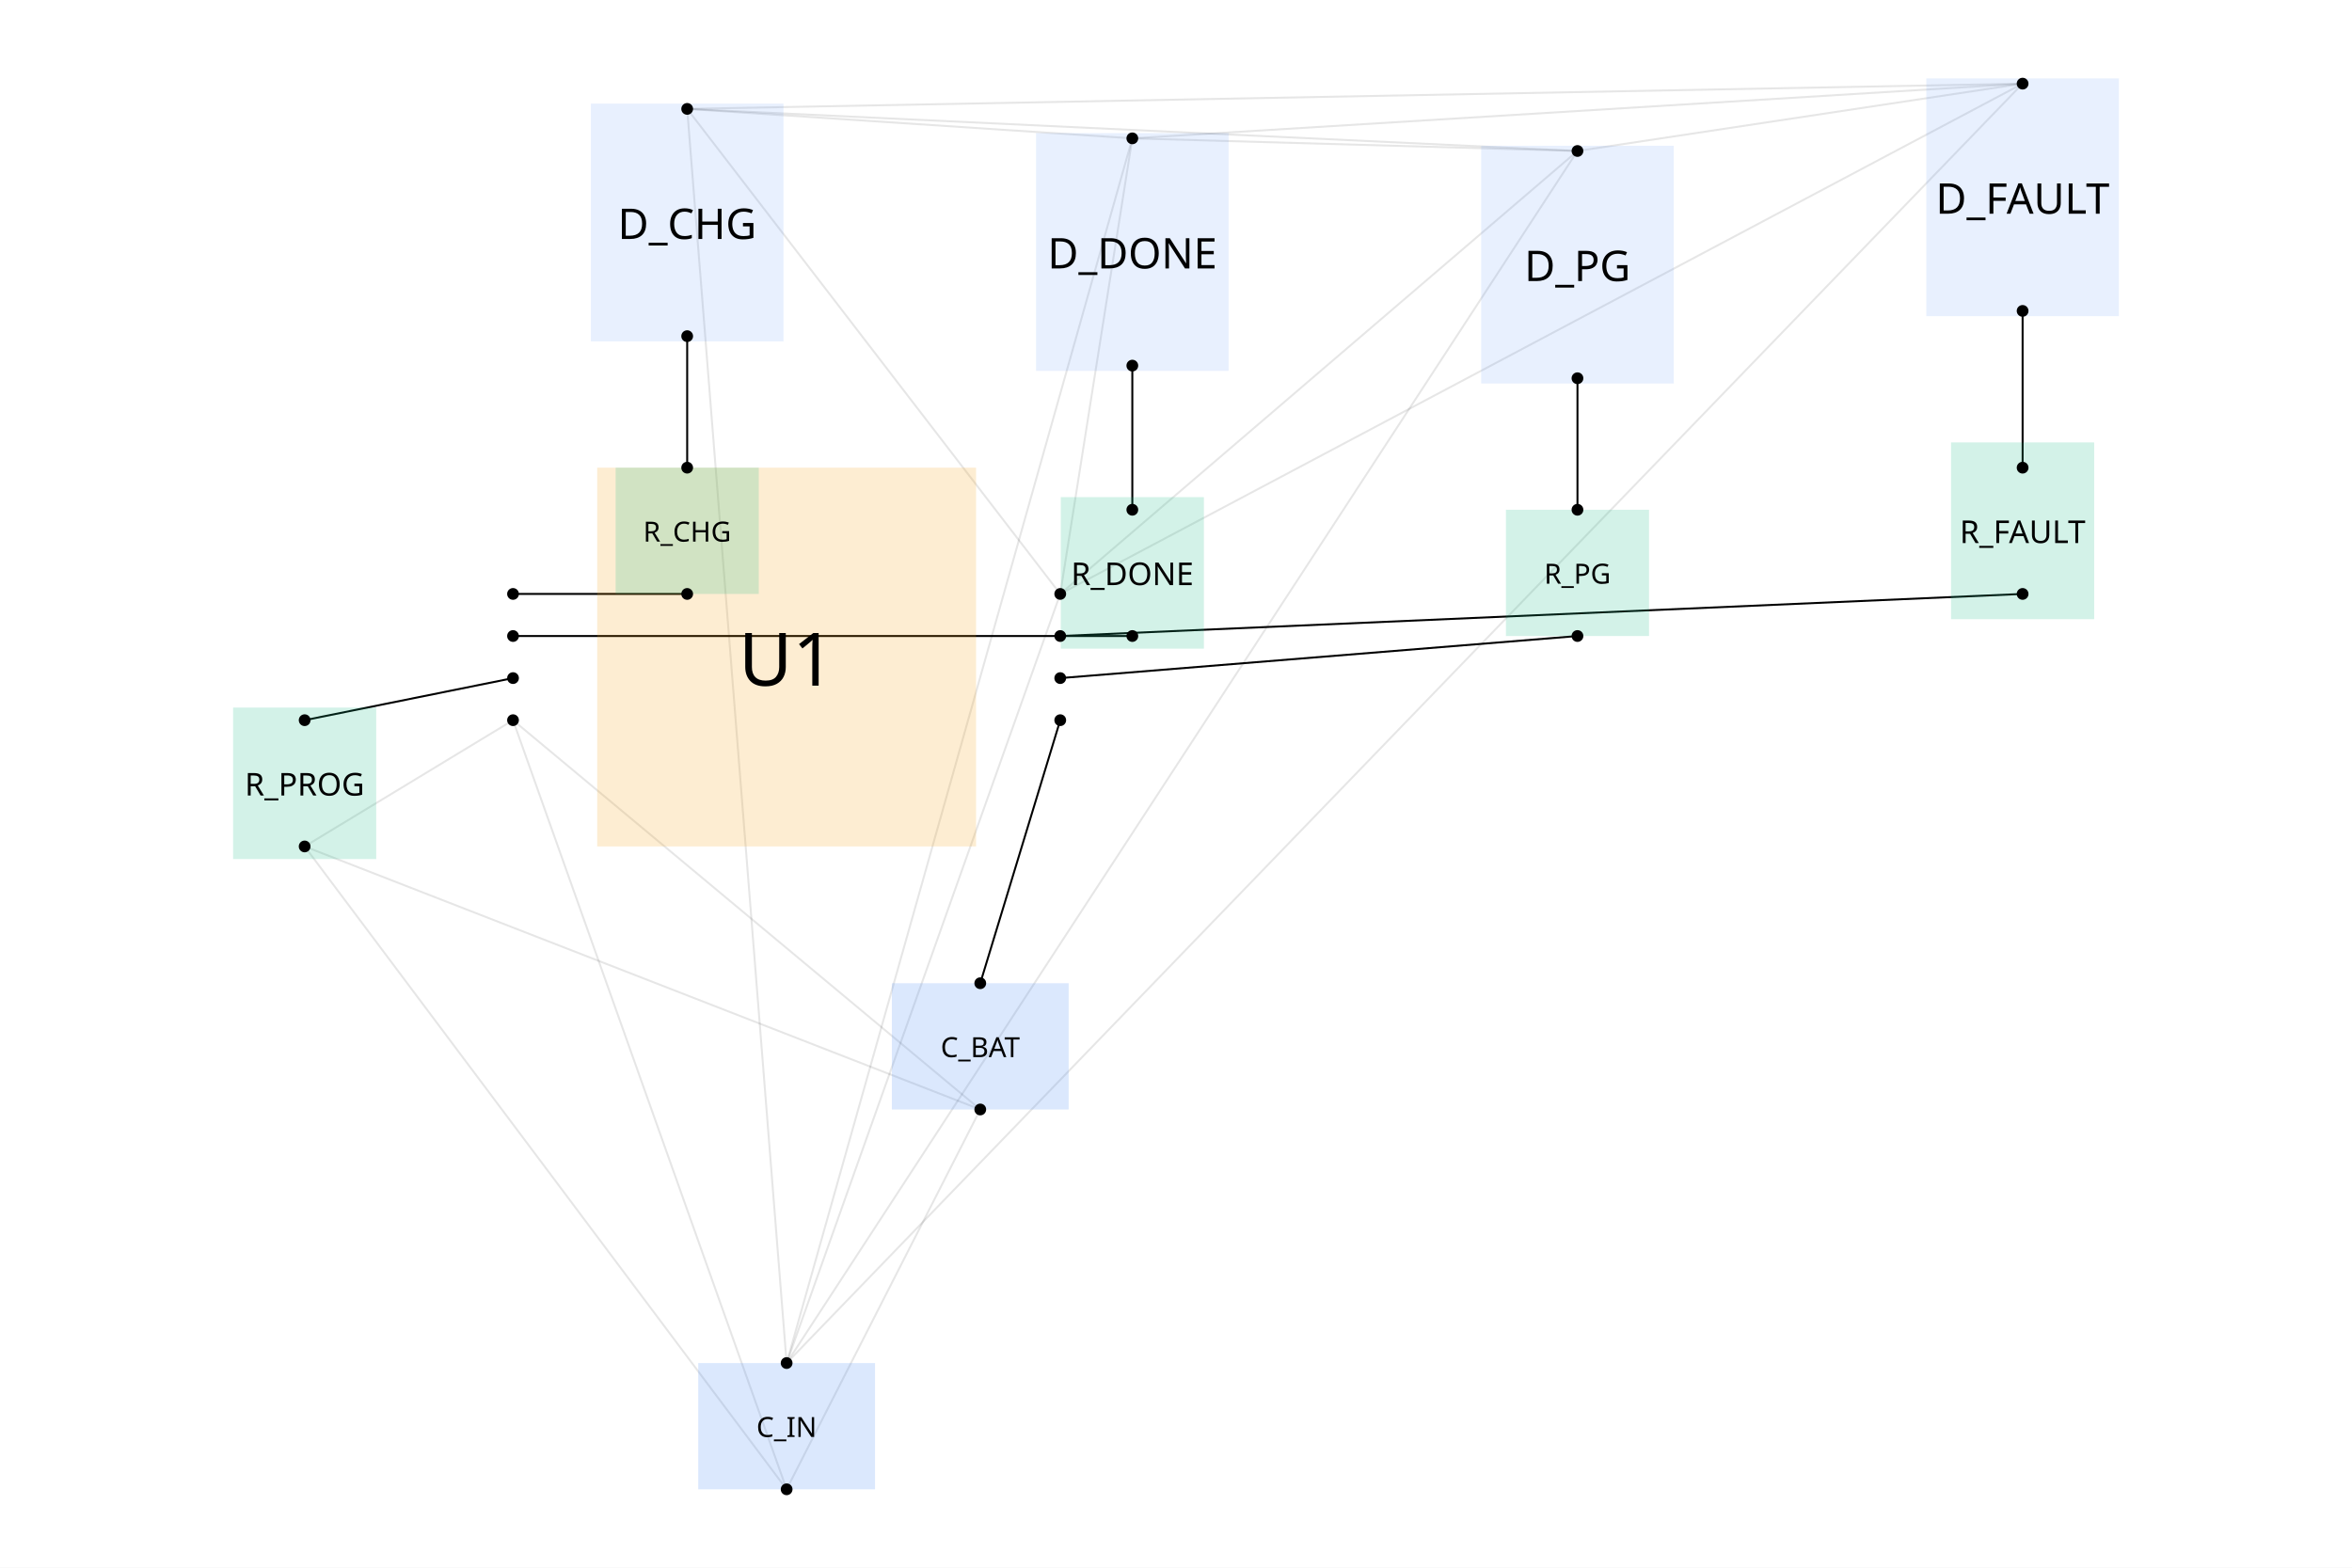
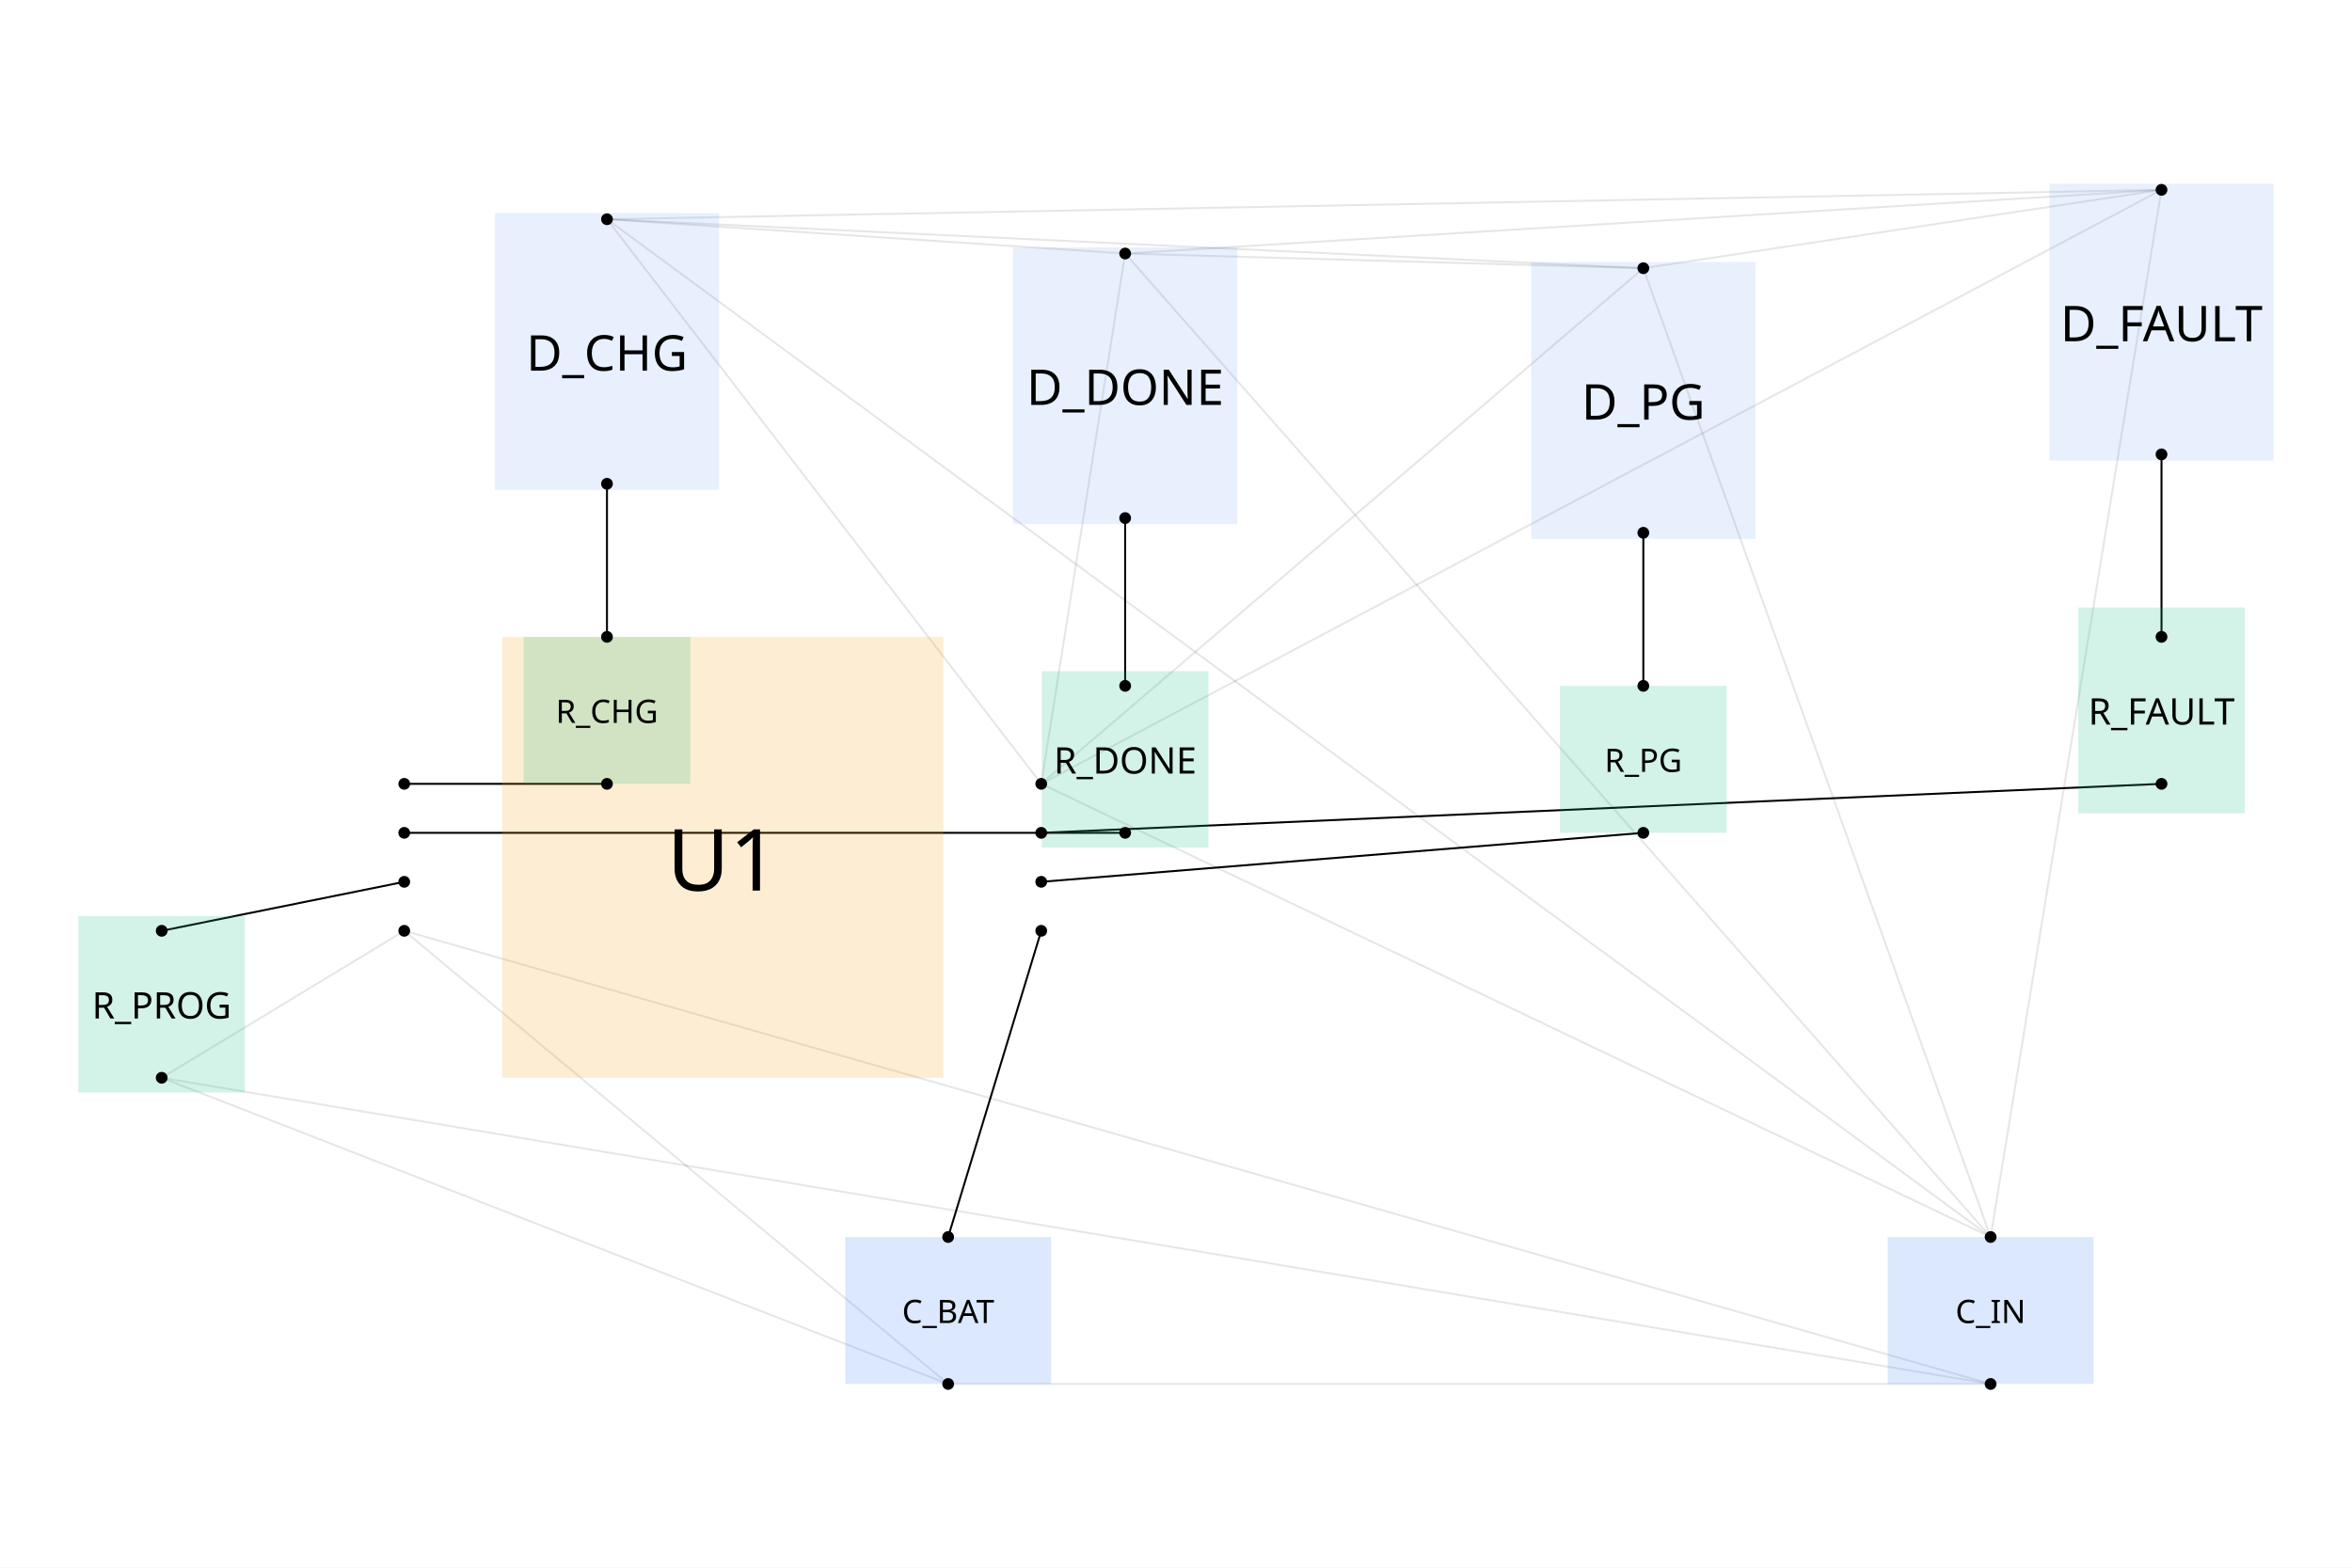
<svg xmlns="http://www.w3.org/2000/svg" width="1200" height="800" viewBox="0 0 1200 800">
  <rect width="100%" height="100%" fill="white" />
  <g>
-     <polyline data-points="-2.00375,-1.2125000000000004 -0.7037500000000003,-4.8675" data-type="line" data-label="" points="261.745,367.517 401.342,760" fill="none" stroke="rgba(0,0,0,0.1)" stroke-width="1px" />
-   </g>
-   <g>
-     <polyline data-points="-2.00375,-1.2125000000000004 -2.9937499999999995,-1.8125000000000007" data-type="line" data-label="" points="261.745,367.517 155.436,431.946" fill="none" stroke="rgba(0,0,0,0.1)" stroke-width="1px" />
-   </g>
-   <g>
-     <polyline data-points="-2.00375,-1.2125000000000004 0.21625000000000022,-3.0625" data-type="line" data-label="" points="261.745,367.517 500.134,566.174" fill="none" stroke="rgba(0,0,0,0.1)" stroke-width="1px" />
-   </g>
-   <g>
-     <polyline data-points="-0.7037500000000003,-4.8675 -2.9937499999999995,-1.8125000000000007" data-type="line" data-label="" points="401.342,760 155.436,431.946" fill="none" stroke="rgba(0,0,0,0.1)" stroke-width="1px" />
-   </g>
-   <g>
-     <polyline data-points="-0.7037500000000003,-4.8675 0.21625000000000022,-3.0625" data-type="line" data-label="" points="401.342,760 500.134,566.174" fill="none" stroke="rgba(0,0,0,0.1)" stroke-width="1px" />
-   </g>
-   <g>
-     <polyline data-points="-2.9937499999999995,-1.8125000000000007 0.21625000000000022,-3.0625" data-type="line" data-label="" points="155.436,431.946 500.134,566.174" fill="none" stroke="rgba(0,0,0,0.1)" stroke-width="1px" />
-   </g>
-   <g>
-     <polyline data-points="0.5962500000000006,-0.6125000000000003 -0.7037500000000003,-4.2675" data-type="line" data-label="" points="540.94,303.087 401.342,695.57" fill="none" stroke="rgba(0,0,0,0.1)" stroke-width="1px" />
-   </g>
-   <g>
-     <polyline data-points="0.5962500000000006,-0.6125000000000003 -1.1762499999999998,1.6925" data-type="line" data-label="" points="540.94,303.087 350.604,55.57" fill="none" stroke="rgba(0,0,0,0.1)" stroke-width="1px" />
-   </g>
-   <g>
-     <polyline data-points="0.5962500000000006,-0.6125000000000003 0.9387500000000003,1.5524999999999998" data-type="line" data-label="" points="540.94,303.087 577.718,70.604" fill="none" stroke="rgba(0,0,0,0.1)" stroke-width="1px" />
-   </g>
-   <g>
-     <polyline data-points="0.5962500000000006,-0.6125000000000003 3.0537500000000004,1.4924999999999997" data-type="line" data-label="" points="540.94,303.087 804.832,77.047" fill="none" stroke="rgba(0,0,0,0.1)" stroke-width="1px" />
-   </g>
-   <g>
-     <polyline data-points="0.5962500000000006,-0.6125000000000003 5.16875,1.8124999999999996" data-type="line" data-label="" points="540.94,303.087 1031.946,42.685" fill="none" stroke="rgba(0,0,0,0.1)" stroke-width="1px" />
-   </g>
-   <g>
-     <polyline data-points="-0.7037500000000003,-4.2675 -1.1762499999999998,1.6925" data-type="line" data-label="" points="401.342,695.57 350.604,55.57" fill="none" stroke="rgba(0,0,0,0.1)" stroke-width="1px" />
-   </g>
-   <g>
-     <polyline data-points="-0.7037500000000003,-4.2675 0.9387500000000003,1.5524999999999998" data-type="line" data-label="" points="401.342,695.57 577.718,70.604" fill="none" stroke="rgba(0,0,0,0.1)" stroke-width="1px" />
-   </g>
-   <g>
-     <polyline data-points="-0.7037500000000003,-4.2675 3.0537500000000004,1.4924999999999997" data-type="line" data-label="" points="401.342,695.57 804.832,77.047" fill="none" stroke="rgba(0,0,0,0.1)" stroke-width="1px" />
-   </g>
-   <g>
-     <polyline data-points="-0.7037500000000003,-4.2675 5.16875,1.8124999999999996" data-type="line" data-label="" points="401.342,695.57 1031.946,42.685" fill="none" stroke="rgba(0,0,0,0.1)" stroke-width="1px" />
-   </g>
-   <g>
-     <polyline data-points="-1.1762499999999998,1.6925 0.9387500000000003,1.5524999999999998" data-type="line" data-label="" points="350.604,55.57 577.718,70.604" fill="none" stroke="rgba(0,0,0,0.1)" stroke-width="1px" />
-   </g>
-   <g>
-     <polyline data-points="-1.1762499999999998,1.6925 3.0537500000000004,1.4924999999999997" data-type="line" data-label="" points="350.604,55.57 804.832,77.047" fill="none" stroke="rgba(0,0,0,0.1)" stroke-width="1px" />
-   </g>
-   <g>
-     <polyline data-points="-1.1762499999999998,1.6925 5.16875,1.8124999999999996" data-type="line" data-label="" points="350.604,55.57 1031.946,42.685" fill="none" stroke="rgba(0,0,0,0.1)" stroke-width="1px" />
-   </g>
-   <g>
-     <polyline data-points="0.9387500000000003,1.5524999999999998 3.0537500000000004,1.4924999999999997" data-type="line" data-label="" points="577.718,70.604 804.832,77.047" fill="none" stroke="rgba(0,0,0,0.1)" stroke-width="1px" />
-   </g>
-   <g>
-     <polyline data-points="0.9387500000000003,1.5524999999999998 5.16875,1.8124999999999996" data-type="line" data-label="" points="577.718,70.604 1031.946,42.685" fill="none" stroke="rgba(0,0,0,0.1)" stroke-width="1px" />
-   </g>
-   <g>
-     <polyline data-points="3.0537500000000004,1.4924999999999997 5.16875,1.8124999999999996" data-type="line" data-label="" points="804.832,77.047 1031.946,42.685" fill="none" stroke="rgba(0,0,0,0.1)" stroke-width="1px" />
-   </g>
-   <g>
-     <polyline data-points="-1.1762499999999998,-0.6125000000000003 -2.00375,-0.6125000000000003" data-type="line" data-label="" points="350.604,303.087 261.745,303.087" fill="none" stroke="black" stroke-width="1px" />
-   </g>
-   <g>
-     <polyline data-points="0.9387500000000002,-0.8125000000000002 -2.00375,-0.8125000000000002" data-type="line" data-label="" points="577.718,324.564 261.745,324.564" fill="none" stroke="black" stroke-width="1px" />
-   </g>
-   <g>
-     <polyline data-points="-2.00375,-1.0125000000000002 -2.9937499999999995,-1.2125000000000006" data-type="line" data-label="" points="261.745,346.04 155.436,367.517" fill="none" stroke="black" stroke-width="1px" />
-   </g>
-   <g>
-     <polyline data-points="0.5962500000000006,-1.2125000000000004 0.21625000000000033,-2.4625000000000004" data-type="line" data-label="" points="540.94,367.517 500.134,501.745" fill="none" stroke="black" stroke-width="1px" />
-   </g>
-   <g>
-     <polyline data-points="3.0537500000000004,-0.8125000000000004 0.5962500000000006,-1.0125000000000004" data-type="line" data-label="" points="804.832,324.564 540.94,346.04" fill="none" stroke="black" stroke-width="1px" />
-   </g>
-   <g>
-     <polyline data-points="5.16875,-0.6125000000000004 0.5962500000000006,-0.8125000000000003" data-type="line" data-label="" points="1031.946,303.087 540.94,324.564" fill="none" stroke="black" stroke-width="1px" />
-   </g>
-   <g>
-     <polyline data-points="-1.1762499999999998,0.6124999999999998 -1.1762499999999998,-0.012500000000000289" data-type="line" data-label="" points="350.604,171.544 350.604,238.658" fill="none" stroke="black" stroke-width="1px" />
-   </g>
-   <g>
-     <polyline data-points="0.9387500000000001,0.4724999999999997 0.9387500000000002,-0.2125000000000002" data-type="line" data-label="" points="577.718,186.577 577.718,260.134" fill="none" stroke="black" stroke-width="1px" />
-   </g>
-   <g>
-     <polyline data-points="3.0537500000000004,0.41249999999999964 3.0537500000000004,-0.2125000000000004" data-type="line" data-label="" points="804.832,193.02 804.832,260.134" fill="none" stroke="black" stroke-width="1px" />
-   </g>
-   <g>
-     <polyline data-points="5.16875,0.7324999999999995 5.16875,-0.0125000000000004" data-type="line" data-label="" points="1031.946,158.658 1031.946,238.658" fill="none" stroke="black" stroke-width="1px" />
-   </g>
-   <g>
-     <rect data-type="rect" data-label="U1" data-x="-0.7037499999999997" data-y="-0.9125000000000003" x="304.698" y="238.658" width="193.289" height="193.289" fill="rgba(245, 158, 11, 0.18)" stroke="none" stroke-width="0.009" />
-   </g>
-   <g>
-     <rect data-type="rect" data-label="C_IN" data-x="-0.7037500000000003" data-y="-4.5675" x="356.242" y="695.57" width="90.201" height="64.43" fill="rgba(59, 130, 246, 0.18)" stroke="none" stroke-width="0.009" />
-   </g>
-   <g>
-     <rect data-type="rect" data-label="R_PROG" data-x="-2.9937499999999995" data-y="-1.5125000000000006" x="118.926" y="361.074" width="73.02" height="77.315" fill="rgba(16, 185, 129, 0.18)" stroke="none" stroke-width="0.009" />
-   </g>
-   <g>
-     <rect data-type="rect" data-label="C_BAT" data-x="0.21625000000000028" data-y="-2.7625" x="455.034" y="501.745" width="90.201" height="64.43" fill="rgba(59, 130, 246, 0.18)" stroke="none" stroke-width="0.009" />
-   </g>
-   <g>
-     <rect data-type="rect" data-label="D_CHG" data-x="-1.1762499999999998" data-y="1.1524999999999999" x="301.477" y="52.886" width="98.255" height="121.342" fill="rgba(59, 130, 246, 0.12)" stroke="none" stroke-width="0.009" />
-   </g>
-   <g>
-     <rect data-type="rect" data-label="R_CHG" data-x="-1.1762499999999998" data-y="-0.3125000000000003" x="314.094" y="238.658" width="73.02" height="64.43" fill="rgba(16, 185, 129, 0.18)" stroke="none" stroke-width="0.009" />
-   </g>
-   <g>
-     <rect data-type="rect" data-label="D_DONE" data-x="0.9387500000000002" data-y="1.0124999999999997" x="528.591" y="67.919" width="98.255" height="121.342" fill="rgba(59, 130, 246, 0.12)" stroke="none" stroke-width="0.009" />
-   </g>
-   <g>
-     <rect data-type="rect" data-label="R_DONE" data-x="0.9387500000000002" data-y="-0.5125000000000002" x="541.208" y="253.691" width="73.02" height="77.315" fill="rgba(16, 185, 129, 0.18)" stroke="none" stroke-width="0.009" />
-   </g>
-   <g>
-     <rect data-type="rect" data-label="D_PG" data-x="3.0537500000000004" data-y="0.9524999999999997" x="755.705" y="74.362" width="98.255" height="121.342" fill="rgba(59, 130, 246, 0.12)" stroke="none" stroke-width="0.009" />
-   </g>
-   <g>
-     <rect data-type="rect" data-label="R_PG" data-x="3.0537500000000004" data-y="-0.5125000000000004" x="768.322" y="260.134" width="73.02" height="64.43" fill="rgba(16, 185, 129, 0.18)" stroke="none" stroke-width="0.009" />
-   </g>
-   <g>
-     <rect data-type="rect" data-label="D_FAULT" data-x="5.16875" data-y="1.2724999999999995" x="982.819" y="40" width="98.255" height="121.342" fill="rgba(59, 130, 246, 0.12)" stroke="none" stroke-width="0.009" />
-   </g>
-   <g>
-     <rect data-type="rect" data-label="R_FAULT" data-x="5.16875" data-y="-0.3125000000000004" x="995.436" y="225.772" width="73.02" height="90.201" fill="rgba(16, 185, 129, 0.18)" stroke="none" stroke-width="0.009" />
-   </g>
-   <text data-type="text" data-label="U1" data-x="-0.7037499999999997" data-y="-0.9125000000000003" x="401.342" y="335.302" fill="black" font-size="37.584" font-family="sans-serif" text-anchor="middle" dominant-baseline="central">U1</text>
-   <text data-type="text" data-label="C_IN" data-x="-0.7037500000000003" data-y="-4.5675" x="401.342" y="727.785" fill="black" font-size="14.174" font-family="sans-serif" text-anchor="middle" dominant-baseline="central">C_IN</text>
-   <text data-type="text" data-label="R_PROG" data-x="-2.9937499999999995" data-y="-1.5125000000000006" x="155.436" y="399.732" fill="black" font-size="16.064" font-family="sans-serif" text-anchor="middle" dominant-baseline="central">R_PROG</text>
-   <text data-type="text" data-label="C_BAT" data-x="0.21625000000000028" data-y="-2.7625" x="500.134" y="533.96" fill="black" font-size="14.174" font-family="sans-serif" text-anchor="middle" dominant-baseline="central">C_BAT</text>
-   <text data-type="text" data-label="D_CHG" data-x="-1.1762499999999998" data-y="1.1524999999999999" x="350.604" y="113.557" fill="black" font-size="21.616" font-family="sans-serif" text-anchor="middle" dominant-baseline="central">D_CHG</text>
-   <text data-type="text" data-label="R_CHG" data-x="-1.1762499999999998" data-y="-0.3125000000000003" x="350.604" y="270.872" fill="black" font-size="14.174" font-family="sans-serif" text-anchor="middle" dominant-baseline="central">R_CHG</text>
-   <text data-type="text" data-label="D_DONE" data-x="0.9387500000000002" data-y="1.0124999999999997" x="577.718" y="128.591" fill="black" font-size="21.616" font-family="sans-serif" text-anchor="middle" dominant-baseline="central">D_DONE</text>
-   <text data-type="text" data-label="R_DONE" data-x="0.9387500000000002" data-y="-0.5125000000000002" x="577.718" y="292.349" fill="black" font-size="16.064" font-family="sans-serif" text-anchor="middle" dominant-baseline="central">R_DONE</text>
-   <text data-type="text" data-label="D_PG" data-x="3.0537500000000004" data-y="0.9524999999999997" x="804.832" y="135.034" fill="black" font-size="21.616" font-family="sans-serif" text-anchor="middle" dominant-baseline="central">D_PG</text>
-   <text data-type="text" data-label="R_PG" data-x="3.0537500000000004" data-y="-0.5125000000000004" x="804.832" y="292.349" fill="black" font-size="14.174" font-family="sans-serif" text-anchor="middle" dominant-baseline="central">R_PG</text>
-   <text data-type="text" data-label="D_FAULT" data-x="5.16875" data-y="1.2724999999999995" x="1031.946" y="100.671" fill="black" font-size="21.616" font-family="sans-serif" text-anchor="middle" dominant-baseline="central">D_FAULT</text>
-   <text data-type="text" data-label="R_FAULT" data-x="5.16875" data-y="-0.3125000000000004" x="1031.946" y="270.872" fill="black" font-size="16.064" font-family="sans-serif" text-anchor="middle" dominant-baseline="central">R_FAULT</text>
-   <g>
-     <circle data-type="point" data-label="U1.1" data-x="-2.00375" data-y="-0.6125000000000003" cx="261.745" cy="303.087" r="3" fill="black" />
-   </g>
-   <g>
-     <circle data-type="point" data-label="U1.2" data-x="-2.00375" data-y="-0.8125000000000002" cx="261.745" cy="324.564" r="3" fill="black" />
-   </g>
-   <g>
-     <circle data-type="point" data-label="U1.3" data-x="-2.00375" data-y="-1.0125000000000002" cx="261.745" cy="346.04" r="3" fill="black" />
-   </g>
-   <g>
-     <circle data-type="point" data-label="U1.4 (BATTERY_CHARGER_STATUS_MONITOR_connectivity_net1)" data-x="-2.00375" data-y="-1.2125000000000004" cx="261.745" cy="367.517" r="3" fill="black" />
-   </g>
-   <g>
-     <circle data-type="point" data-label="U1.5" data-x="0.5962500000000006" data-y="-1.2125000000000004" cx="540.94" cy="367.517" r="3" fill="black" />
-   </g>
-   <g>
-     <circle data-type="point" data-label="U1.6" data-x="0.5962500000000006" data-y="-1.0125000000000004" cx="540.94" cy="346.04" r="3" fill="black" />
-   </g>
-   <g>
-     <circle data-type="point" data-label="U1.7" data-x="0.5962500000000006" data-y="-0.8125000000000003" cx="540.94" cy="324.564" r="3" fill="black" />
-   </g>
-   <g>
-     <circle data-type="point" data-label="U1.8 (BATTERY_CHARGER_STATUS_MONITOR_connectivity_net0)" data-x="0.5962500000000006" data-y="-0.6125000000000003" cx="540.94" cy="303.087" r="3" fill="black" />
-   </g>
-   <g>
-     <circle data-type="point" data-label="C_IN.1 (BATTERY_CHARGER_STATUS_MONITOR_connectivity_net0)" data-x="-0.7037500000000003" data-y="-4.2675" cx="401.342" cy="695.57" r="3" fill="black" />
-   </g>
-   <g>
-     <circle data-type="point" data-label="C_IN.2 (BATTERY_CHARGER_STATUS_MONITOR_connectivity_net1)" data-x="-0.7037500000000003" data-y="-4.8675" cx="401.342" cy="760" r="3" fill="black" />
-   </g>
-   <g>
-     <circle data-type="point" data-label="R_PROG.1" data-x="-2.9937499999999995" data-y="-1.2125000000000006" cx="155.436" cy="367.517" r="3" fill="black" />
-   </g>
-   <g>
-     <circle data-type="point" data-label="R_PROG.2 (BATTERY_CHARGER_STATUS_MONITOR_connectivity_net1)" data-x="-2.9937499999999995" data-y="-1.8125000000000007" cx="155.436" cy="431.946" r="3" fill="black" />
-   </g>
-   <g>
-     <circle data-type="point" data-label="C_BAT.1" data-x="0.21625000000000033" data-y="-2.4625000000000004" cx="500.134" cy="501.745" r="3" fill="black" />
-   </g>
-   <g>
-     <circle data-type="point" data-label="C_BAT.2 (BATTERY_CHARGER_STATUS_MONITOR_connectivity_net1)" data-x="0.21625000000000022" data-y="-3.0625" cx="500.134" cy="566.174" r="3" fill="black" />
-   </g>
-   <g>
-     <circle data-type="point" data-label="D_CHG.1 (BATTERY_CHARGER_STATUS_MONITOR_connectivity_net0)" data-x="-1.1762499999999998" data-y="1.6925" cx="350.604" cy="55.57" r="3" fill="black" />
-   </g>
-   <g>
-     <circle data-type="point" data-label="D_CHG.2" data-x="-1.1762499999999998" data-y="0.6124999999999998" cx="350.604" cy="171.544" r="3" fill="black" />
-   </g>
-   <g>
-     <circle data-type="point" data-label="R_CHG.1" data-x="-1.1762499999999998" data-y="-0.012500000000000289" cx="350.604" cy="238.658" r="3" fill="black" />
-   </g>
-   <g>
-     <circle data-type="point" data-label="R_CHG.2" data-x="-1.1762499999999998" data-y="-0.6125000000000003" cx="350.604" cy="303.087" r="3" fill="black" />
-   </g>
-   <g>
-     <circle data-type="point" data-label="D_DONE.1 (BATTERY_CHARGER_STATUS_MONITOR_connectivity_net0)" data-x="0.9387500000000003" data-y="1.5524999999999998" cx="577.718" cy="70.604" r="3" fill="black" />
-   </g>
-   <g>
-     <circle data-type="point" data-label="D_DONE.2" data-x="0.9387500000000001" data-y="0.4724999999999997" cx="577.718" cy="186.577" r="3" fill="black" />
-   </g>
-   <g>
-     <circle data-type="point" data-label="R_DONE.1" data-x="0.9387500000000002" data-y="-0.2125000000000002" cx="577.718" cy="260.134" r="3" fill="black" />
-   </g>
-   <g>
-     <circle data-type="point" data-label="R_DONE.2" data-x="0.9387500000000002" data-y="-0.8125000000000002" cx="577.718" cy="324.564" r="3" fill="black" />
-   </g>
-   <g>
-     <circle data-type="point" data-label="D_PG.1 (BATTERY_CHARGER_STATUS_MONITOR_connectivity_net0)" data-x="3.0537500000000004" data-y="1.4924999999999997" cx="804.832" cy="77.047" r="3" fill="black" />
-   </g>
-   <g>
-     <circle data-type="point" data-label="D_PG.2" data-x="3.0537500000000004" data-y="0.41249999999999964" cx="804.832" cy="193.02" r="3" fill="black" />
-   </g>
-   <g>
-     <circle data-type="point" data-label="R_PG.1" data-x="3.0537500000000004" data-y="-0.2125000000000004" cx="804.832" cy="260.134" r="3" fill="black" />
-   </g>
-   <g>
-     <circle data-type="point" data-label="R_PG.2" data-x="3.0537500000000004" data-y="-0.8125000000000004" cx="804.832" cy="324.564" r="3" fill="black" />
-   </g>
-   <g>
-     <circle data-type="point" data-label="D_FAULT.1 (BATTERY_CHARGER_STATUS_MONITOR_connectivity_net0)" data-x="5.16875" data-y="1.8124999999999996" cx="1031.946" cy="42.685" r="3" fill="black" />
-   </g>
-   <g>
-     <circle data-type="point" data-label="D_FAULT.2" data-x="5.16875" data-y="0.7324999999999995" cx="1031.946" cy="158.658" r="3" fill="black" />
-   </g>
-   <g>
-     <circle data-type="point" data-label="R_FAULT.1" data-x="5.16875" data-y="-0.0125000000000004" cx="1031.946" cy="238.658" r="3" fill="black" />
-   </g>
-   <g>
-     <circle data-type="point" data-label="R_FAULT.2" data-x="5.16875" data-y="-0.6125000000000004" cx="1031.946" cy="303.087" r="3" fill="black" />
+     <polyline data-points="-2.00375,-1.2125000000000004 4.47125,-3.0625" data-type="line" data-label="" points="206.25,475 1015.625,706.25" fill="none" stroke="rgba(0,0,0,0.1)" stroke-width="1px" />
+   </g>
+   <g>
+     <polyline data-points="-2.00375,-1.2125000000000004 -2.9937499999999995,-1.8125000000000007" data-type="line" data-label="" points="206.25,475 82.5,550" fill="none" stroke="rgba(0,0,0,0.1)" stroke-width="1px" />
+   </g>
+   <g>
+     <polyline data-points="-2.00375,-1.2125000000000004 0.21625000000000022,-3.0625" data-type="line" data-label="" points="206.25,475 483.75,706.25" fill="none" stroke="rgba(0,0,0,0.1)" stroke-width="1px" />
+   </g>
+   <g>
+     <polyline data-points="4.47125,-3.0625 -2.9937499999999995,-1.8125000000000007" data-type="line" data-label="" points="1015.625,706.25 82.5,550" fill="none" stroke="rgba(0,0,0,0.1)" stroke-width="1px" />
+   </g>
+   <g>
+     <polyline data-points="4.47125,-3.0625 0.21625000000000022,-3.0625" data-type="line" data-label="" points="1015.625,706.25 483.75,706.25" fill="none" stroke="rgba(0,0,0,0.1)" stroke-width="1px" />
+   </g>
+   <g>
+     <polyline data-points="-2.9937499999999995,-1.8125000000000007 0.21625000000000022,-3.0625" data-type="line" data-label="" points="82.5,550 483.75,706.25" fill="none" stroke="rgba(0,0,0,0.1)" stroke-width="1px" />
+   </g>
+   <g>
+     <polyline data-points="0.5962500000000006,-0.6125000000000003 4.47125,-2.4625000000000004" data-type="line" data-label="" points="531.25,400 1015.625,631.25" fill="none" stroke="rgba(0,0,0,0.1)" stroke-width="1px" />
+   </g>
+   <g>
+     <polyline data-points="0.5962500000000006,-0.6125000000000003 -1.1762499999999998,1.6925" data-type="line" data-label="" points="531.25,400 309.687,111.875" fill="none" stroke="rgba(0,0,0,0.1)" stroke-width="1px" />
+   </g>
+   <g>
+     <polyline data-points="0.5962500000000006,-0.6125000000000003 0.9387500000000003,1.5524999999999998" data-type="line" data-label="" points="531.25,400 574.062,129.375" fill="none" stroke="rgba(0,0,0,0.1)" stroke-width="1px" />
+   </g>
+   <g>
+     <polyline data-points="0.5962500000000006,-0.6125000000000003 3.0537500000000004,1.4924999999999997" data-type="line" data-label="" points="531.25,400 838.437,136.875" fill="none" stroke="rgba(0,0,0,0.1)" stroke-width="1px" />
+   </g>
+   <g>
+     <polyline data-points="0.5962500000000006,-0.6125000000000003 5.16875,1.8124999999999996" data-type="line" data-label="" points="531.25,400 1102.812,96.875" fill="none" stroke="rgba(0,0,0,0.1)" stroke-width="1px" />
+   </g>
+   <g>
+     <polyline data-points="4.47125,-2.4625000000000004 -1.1762499999999998,1.6925" data-type="line" data-label="" points="1015.625,631.25 309.687,111.875" fill="none" stroke="rgba(0,0,0,0.1)" stroke-width="1px" />
+   </g>
+   <g>
+     <polyline data-points="4.47125,-2.4625000000000004 0.9387500000000003,1.5524999999999998" data-type="line" data-label="" points="1015.625,631.25 574.062,129.375" fill="none" stroke="rgba(0,0,0,0.1)" stroke-width="1px" />
+   </g>
+   <g>
+     <polyline data-points="4.47125,-2.4625000000000004 3.0537500000000004,1.4924999999999997" data-type="line" data-label="" points="1015.625,631.25 838.437,136.875" fill="none" stroke="rgba(0,0,0,0.1)" stroke-width="1px" />
+   </g>
+   <g>
+     <polyline data-points="4.47125,-2.4625000000000004 5.16875,1.8124999999999996" data-type="line" data-label="" points="1015.625,631.25 1102.812,96.875" fill="none" stroke="rgba(0,0,0,0.1)" stroke-width="1px" />
+   </g>
+   <g>
+     <polyline data-points="-1.1762499999999998,1.6925 0.9387500000000003,1.5524999999999998" data-type="line" data-label="" points="309.687,111.875 574.062,129.375" fill="none" stroke="rgba(0,0,0,0.1)" stroke-width="1px" />
+   </g>
+   <g>
+     <polyline data-points="-1.1762499999999998,1.6925 3.0537500000000004,1.4924999999999997" data-type="line" data-label="" points="309.687,111.875 838.437,136.875" fill="none" stroke="rgba(0,0,0,0.1)" stroke-width="1px" />
+   </g>
+   <g>
+     <polyline data-points="-1.1762499999999998,1.6925 5.16875,1.8124999999999996" data-type="line" data-label="" points="309.687,111.875 1102.812,96.875" fill="none" stroke="rgba(0,0,0,0.1)" stroke-width="1px" />
+   </g>
+   <g>
+     <polyline data-points="0.9387500000000003,1.5524999999999998 3.0537500000000004,1.4924999999999997" data-type="line" data-label="" points="574.062,129.375 838.437,136.875" fill="none" stroke="rgba(0,0,0,0.1)" stroke-width="1px" />
+   </g>
+   <g>
+     <polyline data-points="0.9387500000000003,1.5524999999999998 5.16875,1.8124999999999996" data-type="line" data-label="" points="574.062,129.375 1102.812,96.875" fill="none" stroke="rgba(0,0,0,0.1)" stroke-width="1px" />
+   </g>
+   <g>
+     <polyline data-points="3.0537500000000004,1.4924999999999997 5.16875,1.8124999999999996" data-type="line" data-label="" points="838.437,136.875 1102.812,96.875" fill="none" stroke="rgba(0,0,0,0.1)" stroke-width="1px" />
+   </g>
+   <g>
+     <polyline data-points="-1.1762499999999998,-0.6125000000000003 -2.00375,-0.6125000000000003" data-type="line" data-label="" points="309.687,400 206.25,400" fill="none" stroke="black" stroke-width="1px" />
+   </g>
+   <g>
+     <polyline data-points="0.9387500000000002,-0.8125000000000002 -2.00375,-0.8125000000000002" data-type="line" data-label="" points="574.062,425 206.25,425" fill="none" stroke="black" stroke-width="1px" />
+   </g>
+   <g>
+     <polyline data-points="-2.00375,-1.0125000000000002 -2.9937499999999995,-1.2125000000000006" data-type="line" data-label="" points="206.25,450 82.5,475" fill="none" stroke="black" stroke-width="1px" />
+   </g>
+   <g>
+     <polyline data-points="0.5962500000000006,-1.2125000000000004 0.21625000000000033,-2.4625000000000004" data-type="line" data-label="" points="531.25,475 483.75,631.25" fill="none" stroke="black" stroke-width="1px" />
+   </g>
+   <g>
+     <polyline data-points="3.0537500000000004,-0.8125000000000004 0.5962500000000006,-1.0125000000000004" data-type="line" data-label="" points="838.437,425 531.25,450" fill="none" stroke="black" stroke-width="1px" />
+   </g>
+   <g>
+     <polyline data-points="5.16875,-0.6125000000000004 0.5962500000000006,-0.8125000000000003" data-type="line" data-label="" points="1102.812,400 531.25,425" fill="none" stroke="black" stroke-width="1px" />
+   </g>
+   <g>
+     <polyline data-points="-1.1762499999999998,0.6124999999999998 -1.1762499999999998,-0.012500000000000289" data-type="line" data-label="" points="309.687,246.875 309.687,325" fill="none" stroke="black" stroke-width="1px" />
+   </g>
+   <g>
+     <polyline data-points="0.9387500000000001,0.4724999999999997 0.9387500000000002,-0.2125000000000002" data-type="line" data-label="" points="574.062,264.375 574.062,350" fill="none" stroke="black" stroke-width="1px" />
+   </g>
+   <g>
+     <polyline data-points="3.0537500000000004,0.41249999999999964 3.0537500000000004,-0.2125000000000004" data-type="line" data-label="" points="838.437,271.875 838.437,350" fill="none" stroke="black" stroke-width="1px" />
+   </g>
+   <g>
+     <polyline data-points="5.16875,0.7324999999999995 5.16875,-0.0125000000000004" data-type="line" data-label="" points="1102.812,231.875 1102.812,325" fill="none" stroke="black" stroke-width="1px" />
+   </g>
+   <g>
+     <rect data-type="rect" data-label="U1" data-x="-0.7037499999999997" data-y="-0.9125000000000003" x="256.25" y="325" width="225" height="225" fill="rgba(245, 158, 11, 0.18)" stroke="none" stroke-width="0.008" />
+   </g>
+   <g>
+     <rect data-type="rect" data-label="C_IN" data-x="4.47125" data-y="-2.7625" x="963.125" y="631.25" width="105" height="75" fill="rgba(59, 130, 246, 0.18)" stroke="none" stroke-width="0.008" />
+   </g>
+   <g>
+     <rect data-type="rect" data-label="R_PROG" data-x="-2.9937499999999995" data-y="-1.5125000000000006" x="40" y="467.5" width="85" height="90" fill="rgba(16, 185, 129, 0.18)" stroke="none" stroke-width="0.008" />
+   </g>
+   <g>
+     <rect data-type="rect" data-label="C_BAT" data-x="0.21625000000000028" data-y="-2.7625" x="431.25" y="631.25" width="105" height="75" fill="rgba(59, 130, 246, 0.18)" stroke="none" stroke-width="0.008" />
+   </g>
+   <g>
+     <rect data-type="rect" data-label="D_CHG" data-x="-1.1762499999999998" data-y="1.1524999999999999" x="252.5" y="108.75" width="114.375" height="141.25" fill="rgba(59, 130, 246, 0.12)" stroke="none" stroke-width="0.008" />
+   </g>
+   <g>
+     <rect data-type="rect" data-label="R_CHG" data-x="-1.1762499999999998" data-y="-0.3125000000000003" x="267.187" y="325" width="85" height="75" fill="rgba(16, 185, 129, 0.18)" stroke="none" stroke-width="0.008" />
+   </g>
+   <g>
+     <rect data-type="rect" data-label="D_DONE" data-x="0.9387500000000002" data-y="1.0124999999999997" x="516.875" y="126.25" width="114.375" height="141.25" fill="rgba(59, 130, 246, 0.12)" stroke="none" stroke-width="0.008" />
+   </g>
+   <g>
+     <rect data-type="rect" data-label="R_DONE" data-x="0.9387500000000002" data-y="-0.5125000000000002" x="531.562" y="342.5" width="85" height="90" fill="rgba(16, 185, 129, 0.18)" stroke="none" stroke-width="0.008" />
+   </g>
+   <g>
+     <rect data-type="rect" data-label="D_PG" data-x="3.0537500000000004" data-y="0.9524999999999997" x="781.25" y="133.75" width="114.375" height="141.25" fill="rgba(59, 130, 246, 0.12)" stroke="none" stroke-width="0.008" />
+   </g>
+   <g>
+     <rect data-type="rect" data-label="R_PG" data-x="3.0537500000000004" data-y="-0.5125000000000004" x="795.938" y="350" width="85" height="75" fill="rgba(16, 185, 129, 0.18)" stroke="none" stroke-width="0.008" />
+   </g>
+   <g>
+     <rect data-type="rect" data-label="D_FAULT" data-x="5.16875" data-y="1.2724999999999995" x="1045.625" y="93.75" width="114.375" height="141.25" fill="rgba(59, 130, 246, 0.12)" stroke="none" stroke-width="0.008" />
+   </g>
+   <g>
+     <rect data-type="rect" data-label="R_FAULT" data-x="5.16875" data-y="-0.3125000000000004" x="1060.312" y="310" width="85" height="105" fill="rgba(16, 185, 129, 0.18)" stroke="none" stroke-width="0.008" />
+   </g>
+   <text data-type="text" data-label="U1" data-x="-0.7037499999999997" data-y="-0.9125000000000003" x="368.75" y="437.5" fill="black" font-size="43.75" font-family="sans-serif" text-anchor="middle" dominant-baseline="central">U1</text>
+   <text data-type="text" data-label="C_IN" data-x="4.47125" data-y="-2.7625" x="1015.625" y="668.75" fill="black" font-size="16.5" font-family="sans-serif" text-anchor="middle" dominant-baseline="central">C_IN</text>
+   <text data-type="text" data-label="R_PROG" data-x="-2.9937499999999995" data-y="-1.5125000000000006" x="82.5" y="512.5" fill="black" font-size="18.7" font-family="sans-serif" text-anchor="middle" dominant-baseline="central">R_PROG</text>
+   <text data-type="text" data-label="C_BAT" data-x="0.21625000000000028" data-y="-2.7625" x="483.75" y="668.75" fill="black" font-size="16.5" font-family="sans-serif" text-anchor="middle" dominant-baseline="central">C_BAT</text>
+   <text data-type="text" data-label="D_CHG" data-x="-1.1762499999999998" data-y="1.1524999999999999" x="309.687" y="179.375" fill="black" font-size="25.162" font-family="sans-serif" text-anchor="middle" dominant-baseline="central">D_CHG</text>
+   <text data-type="text" data-label="R_CHG" data-x="-1.1762499999999998" data-y="-0.3125000000000003" x="309.687" y="362.5" fill="black" font-size="16.5" font-family="sans-serif" text-anchor="middle" dominant-baseline="central">R_CHG</text>
+   <text data-type="text" data-label="D_DONE" data-x="0.9387500000000002" data-y="1.0124999999999997" x="574.062" y="196.875" fill="black" font-size="25.162" font-family="sans-serif" text-anchor="middle" dominant-baseline="central">D_DONE</text>
+   <text data-type="text" data-label="R_DONE" data-x="0.9387500000000002" data-y="-0.5125000000000002" x="574.062" y="387.5" fill="black" font-size="18.7" font-family="sans-serif" text-anchor="middle" dominant-baseline="central">R_DONE</text>
+   <text data-type="text" data-label="D_PG" data-x="3.0537500000000004" data-y="0.9524999999999997" x="838.437" y="204.375" fill="black" font-size="25.162" font-family="sans-serif" text-anchor="middle" dominant-baseline="central">D_PG</text>
+   <text data-type="text" data-label="R_PG" data-x="3.0537500000000004" data-y="-0.5125000000000004" x="838.437" y="387.5" fill="black" font-size="16.5" font-family="sans-serif" text-anchor="middle" dominant-baseline="central">R_PG</text>
+   <text data-type="text" data-label="D_FAULT" data-x="5.16875" data-y="1.2724999999999995" x="1102.812" y="164.375" fill="black" font-size="25.162" font-family="sans-serif" text-anchor="middle" dominant-baseline="central">D_FAULT</text>
+   <text data-type="text" data-label="R_FAULT" data-x="5.16875" data-y="-0.3125000000000004" x="1102.812" y="362.5" fill="black" font-size="18.7" font-family="sans-serif" text-anchor="middle" dominant-baseline="central">R_FAULT</text>
+   <g>
+     <circle data-type="point" data-label="U1.1" data-x="-2.00375" data-y="-0.6125000000000003" cx="206.25" cy="400" r="3" fill="black" />
+   </g>
+   <g>
+     <circle data-type="point" data-label="U1.2" data-x="-2.00375" data-y="-0.8125000000000002" cx="206.25" cy="425" r="3" fill="black" />
+   </g>
+   <g>
+     <circle data-type="point" data-label="U1.3" data-x="-2.00375" data-y="-1.0125000000000002" cx="206.25" cy="450" r="3" fill="black" />
+   </g>
+   <g>
+     <circle data-type="point" data-label="U1.4 (BATTERY_CHARGER_STATUS_MONITOR_connectivity_net1)" data-x="-2.00375" data-y="-1.2125000000000004" cx="206.25" cy="475" r="3" fill="black" />
+   </g>
+   <g>
+     <circle data-type="point" data-label="U1.5" data-x="0.5962500000000006" data-y="-1.2125000000000004" cx="531.25" cy="475" r="3" fill="black" />
+   </g>
+   <g>
+     <circle data-type="point" data-label="U1.6" data-x="0.5962500000000006" data-y="-1.0125000000000004" cx="531.25" cy="450" r="3" fill="black" />
+   </g>
+   <g>
+     <circle data-type="point" data-label="U1.7" data-x="0.5962500000000006" data-y="-0.8125000000000003" cx="531.25" cy="425" r="3" fill="black" />
+   </g>
+   <g>
+     <circle data-type="point" data-label="U1.8 (BATTERY_CHARGER_STATUS_MONITOR_connectivity_net0)" data-x="0.5962500000000006" data-y="-0.6125000000000003" cx="531.25" cy="400" r="3" fill="black" />
+   </g>
+   <g>
+     <circle data-type="point" data-label="C_IN.1 (BATTERY_CHARGER_STATUS_MONITOR_connectivity_net0)" data-x="4.47125" data-y="-2.4625000000000004" cx="1015.625" cy="631.25" r="3" fill="black" />
+   </g>
+   <g>
+     <circle data-type="point" data-label="C_IN.2 (BATTERY_CHARGER_STATUS_MONITOR_connectivity_net1)" data-x="4.47125" data-y="-3.0625" cx="1015.625" cy="706.25" r="3" fill="black" />
+   </g>
+   <g>
+     <circle data-type="point" data-label="R_PROG.1" data-x="-2.9937499999999995" data-y="-1.2125000000000006" cx="82.5" cy="475" r="3" fill="black" />
+   </g>
+   <g>
+     <circle data-type="point" data-label="R_PROG.2 (BATTERY_CHARGER_STATUS_MONITOR_connectivity_net1)" data-x="-2.9937499999999995" data-y="-1.8125000000000007" cx="82.5" cy="550" r="3" fill="black" />
+   </g>
+   <g>
+     <circle data-type="point" data-label="C_BAT.1" data-x="0.21625000000000033" data-y="-2.4625000000000004" cx="483.75" cy="631.25" r="3" fill="black" />
+   </g>
+   <g>
+     <circle data-type="point" data-label="C_BAT.2 (BATTERY_CHARGER_STATUS_MONITOR_connectivity_net1)" data-x="0.21625000000000022" data-y="-3.0625" cx="483.75" cy="706.25" r="3" fill="black" />
+   </g>
+   <g>
+     <circle data-type="point" data-label="D_CHG.1 (BATTERY_CHARGER_STATUS_MONITOR_connectivity_net0)" data-x="-1.1762499999999998" data-y="1.6925" cx="309.687" cy="111.875" r="3" fill="black" />
+   </g>
+   <g>
+     <circle data-type="point" data-label="D_CHG.2" data-x="-1.1762499999999998" data-y="0.6124999999999998" cx="309.687" cy="246.875" r="3" fill="black" />
+   </g>
+   <g>
+     <circle data-type="point" data-label="R_CHG.1" data-x="-1.1762499999999998" data-y="-0.012500000000000289" cx="309.687" cy="325" r="3" fill="black" />
+   </g>
+   <g>
+     <circle data-type="point" data-label="R_CHG.2" data-x="-1.1762499999999998" data-y="-0.6125000000000003" cx="309.687" cy="400" r="3" fill="black" />
+   </g>
+   <g>
+     <circle data-type="point" data-label="D_DONE.1 (BATTERY_CHARGER_STATUS_MONITOR_connectivity_net0)" data-x="0.9387500000000003" data-y="1.5524999999999998" cx="574.062" cy="129.375" r="3" fill="black" />
+   </g>
+   <g>
+     <circle data-type="point" data-label="D_DONE.2" data-x="0.9387500000000001" data-y="0.4724999999999997" cx="574.062" cy="264.375" r="3" fill="black" />
+   </g>
+   <g>
+     <circle data-type="point" data-label="R_DONE.1" data-x="0.9387500000000002" data-y="-0.2125000000000002" cx="574.062" cy="350" r="3" fill="black" />
+   </g>
+   <g>
+     <circle data-type="point" data-label="R_DONE.2" data-x="0.9387500000000002" data-y="-0.8125000000000002" cx="574.062" cy="425" r="3" fill="black" />
+   </g>
+   <g>
+     <circle data-type="point" data-label="D_PG.1 (BATTERY_CHARGER_STATUS_MONITOR_connectivity_net0)" data-x="3.0537500000000004" data-y="1.4924999999999997" cx="838.437" cy="136.875" r="3" fill="black" />
+   </g>
+   <g>
+     <circle data-type="point" data-label="D_PG.2" data-x="3.0537500000000004" data-y="0.41249999999999964" cx="838.437" cy="271.875" r="3" fill="black" />
+   </g>
+   <g>
+     <circle data-type="point" data-label="R_PG.1" data-x="3.0537500000000004" data-y="-0.2125000000000004" cx="838.437" cy="350" r="3" fill="black" />
+   </g>
+   <g>
+     <circle data-type="point" data-label="R_PG.2" data-x="3.0537500000000004" data-y="-0.8125000000000004" cx="838.437" cy="425" r="3" fill="black" />
+   </g>
+   <g>
+     <circle data-type="point" data-label="D_FAULT.1 (BATTERY_CHARGER_STATUS_MONITOR_connectivity_net0)" data-x="5.16875" data-y="1.8124999999999996" cx="1102.812" cy="96.875" r="3" fill="black" />
+   </g>
+   <g>
+     <circle data-type="point" data-label="D_FAULT.2" data-x="5.16875" data-y="0.7324999999999995" cx="1102.812" cy="231.875" r="3" fill="black" />
+   </g>
+   <g>
+     <circle data-type="point" data-label="R_FAULT.1" data-x="5.16875" data-y="-0.0125000000000004" cx="1102.812" cy="325" r="3" fill="black" />
+   </g>
+   <g>
+     <circle data-type="point" data-label="R_FAULT.2" data-x="5.16875" data-y="-0.6125000000000004" cx="1102.812" cy="400" r="3" fill="black" />
  </g>
  <g id="crosshair" style="display: none">
    <line id="crosshair-h" y1="0" y2="800" stroke="#666" stroke-width="0.5" />
    <line id="crosshair-v" x1="0" x2="1200" stroke="#666" stroke-width="0.5" />
    <text id="coordinates" font-family="monospace" font-size="12" fill="#666" />
  </g>
</svg>
